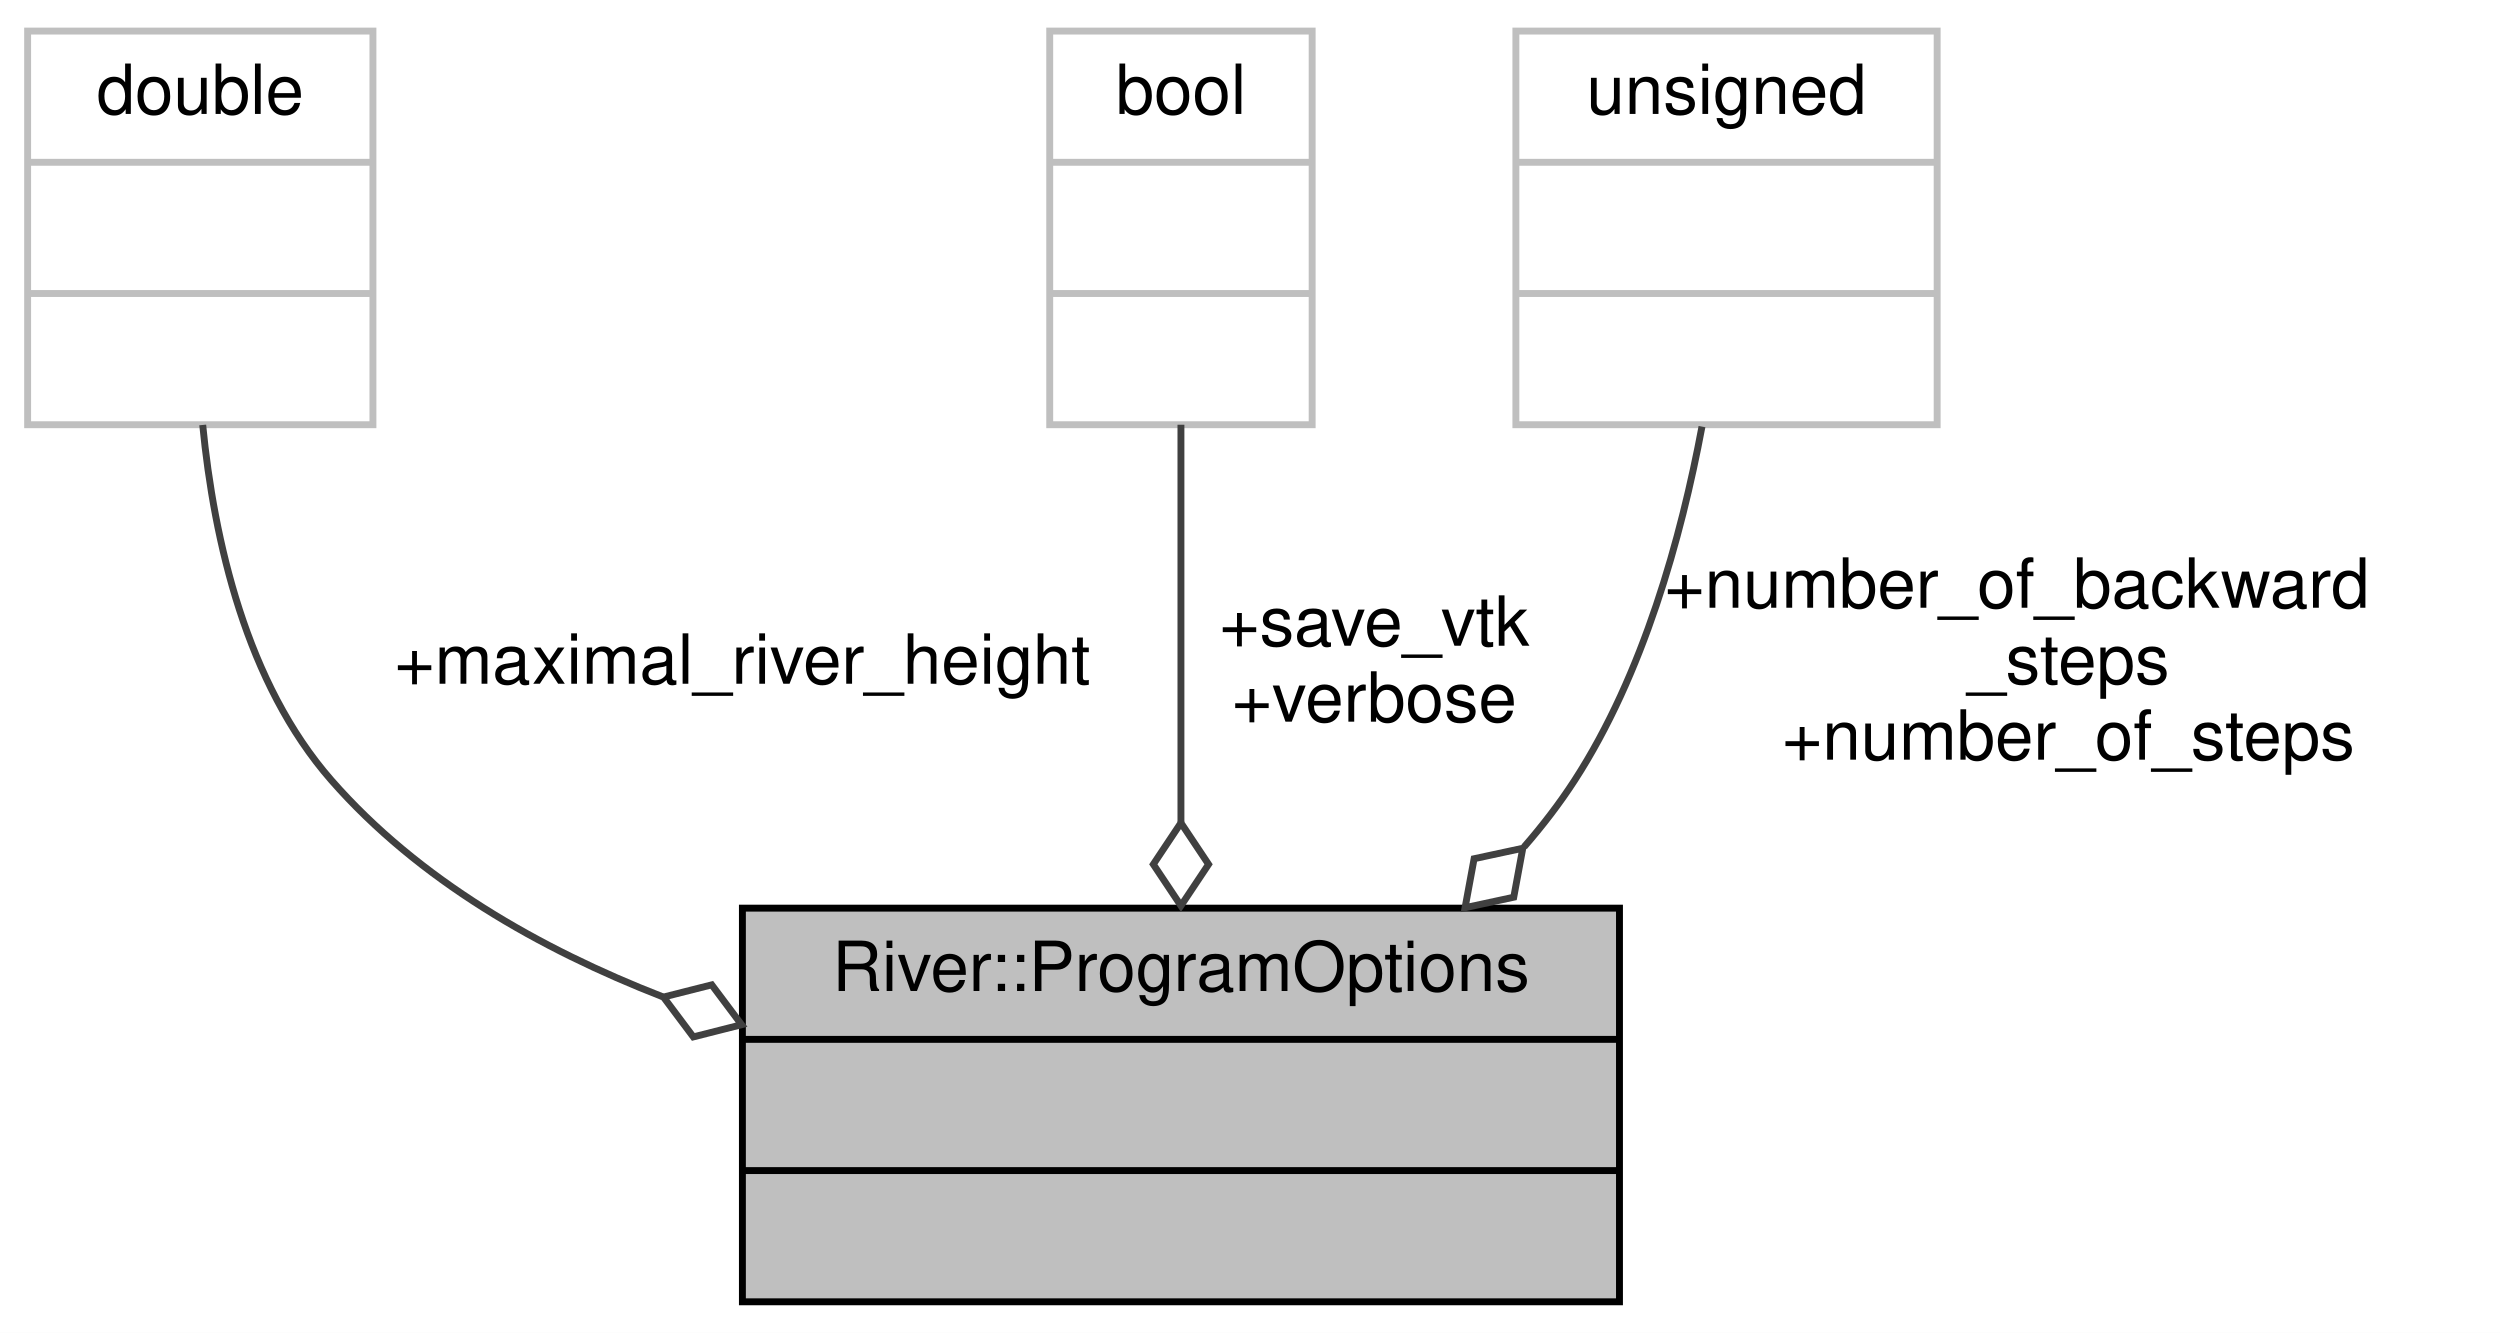
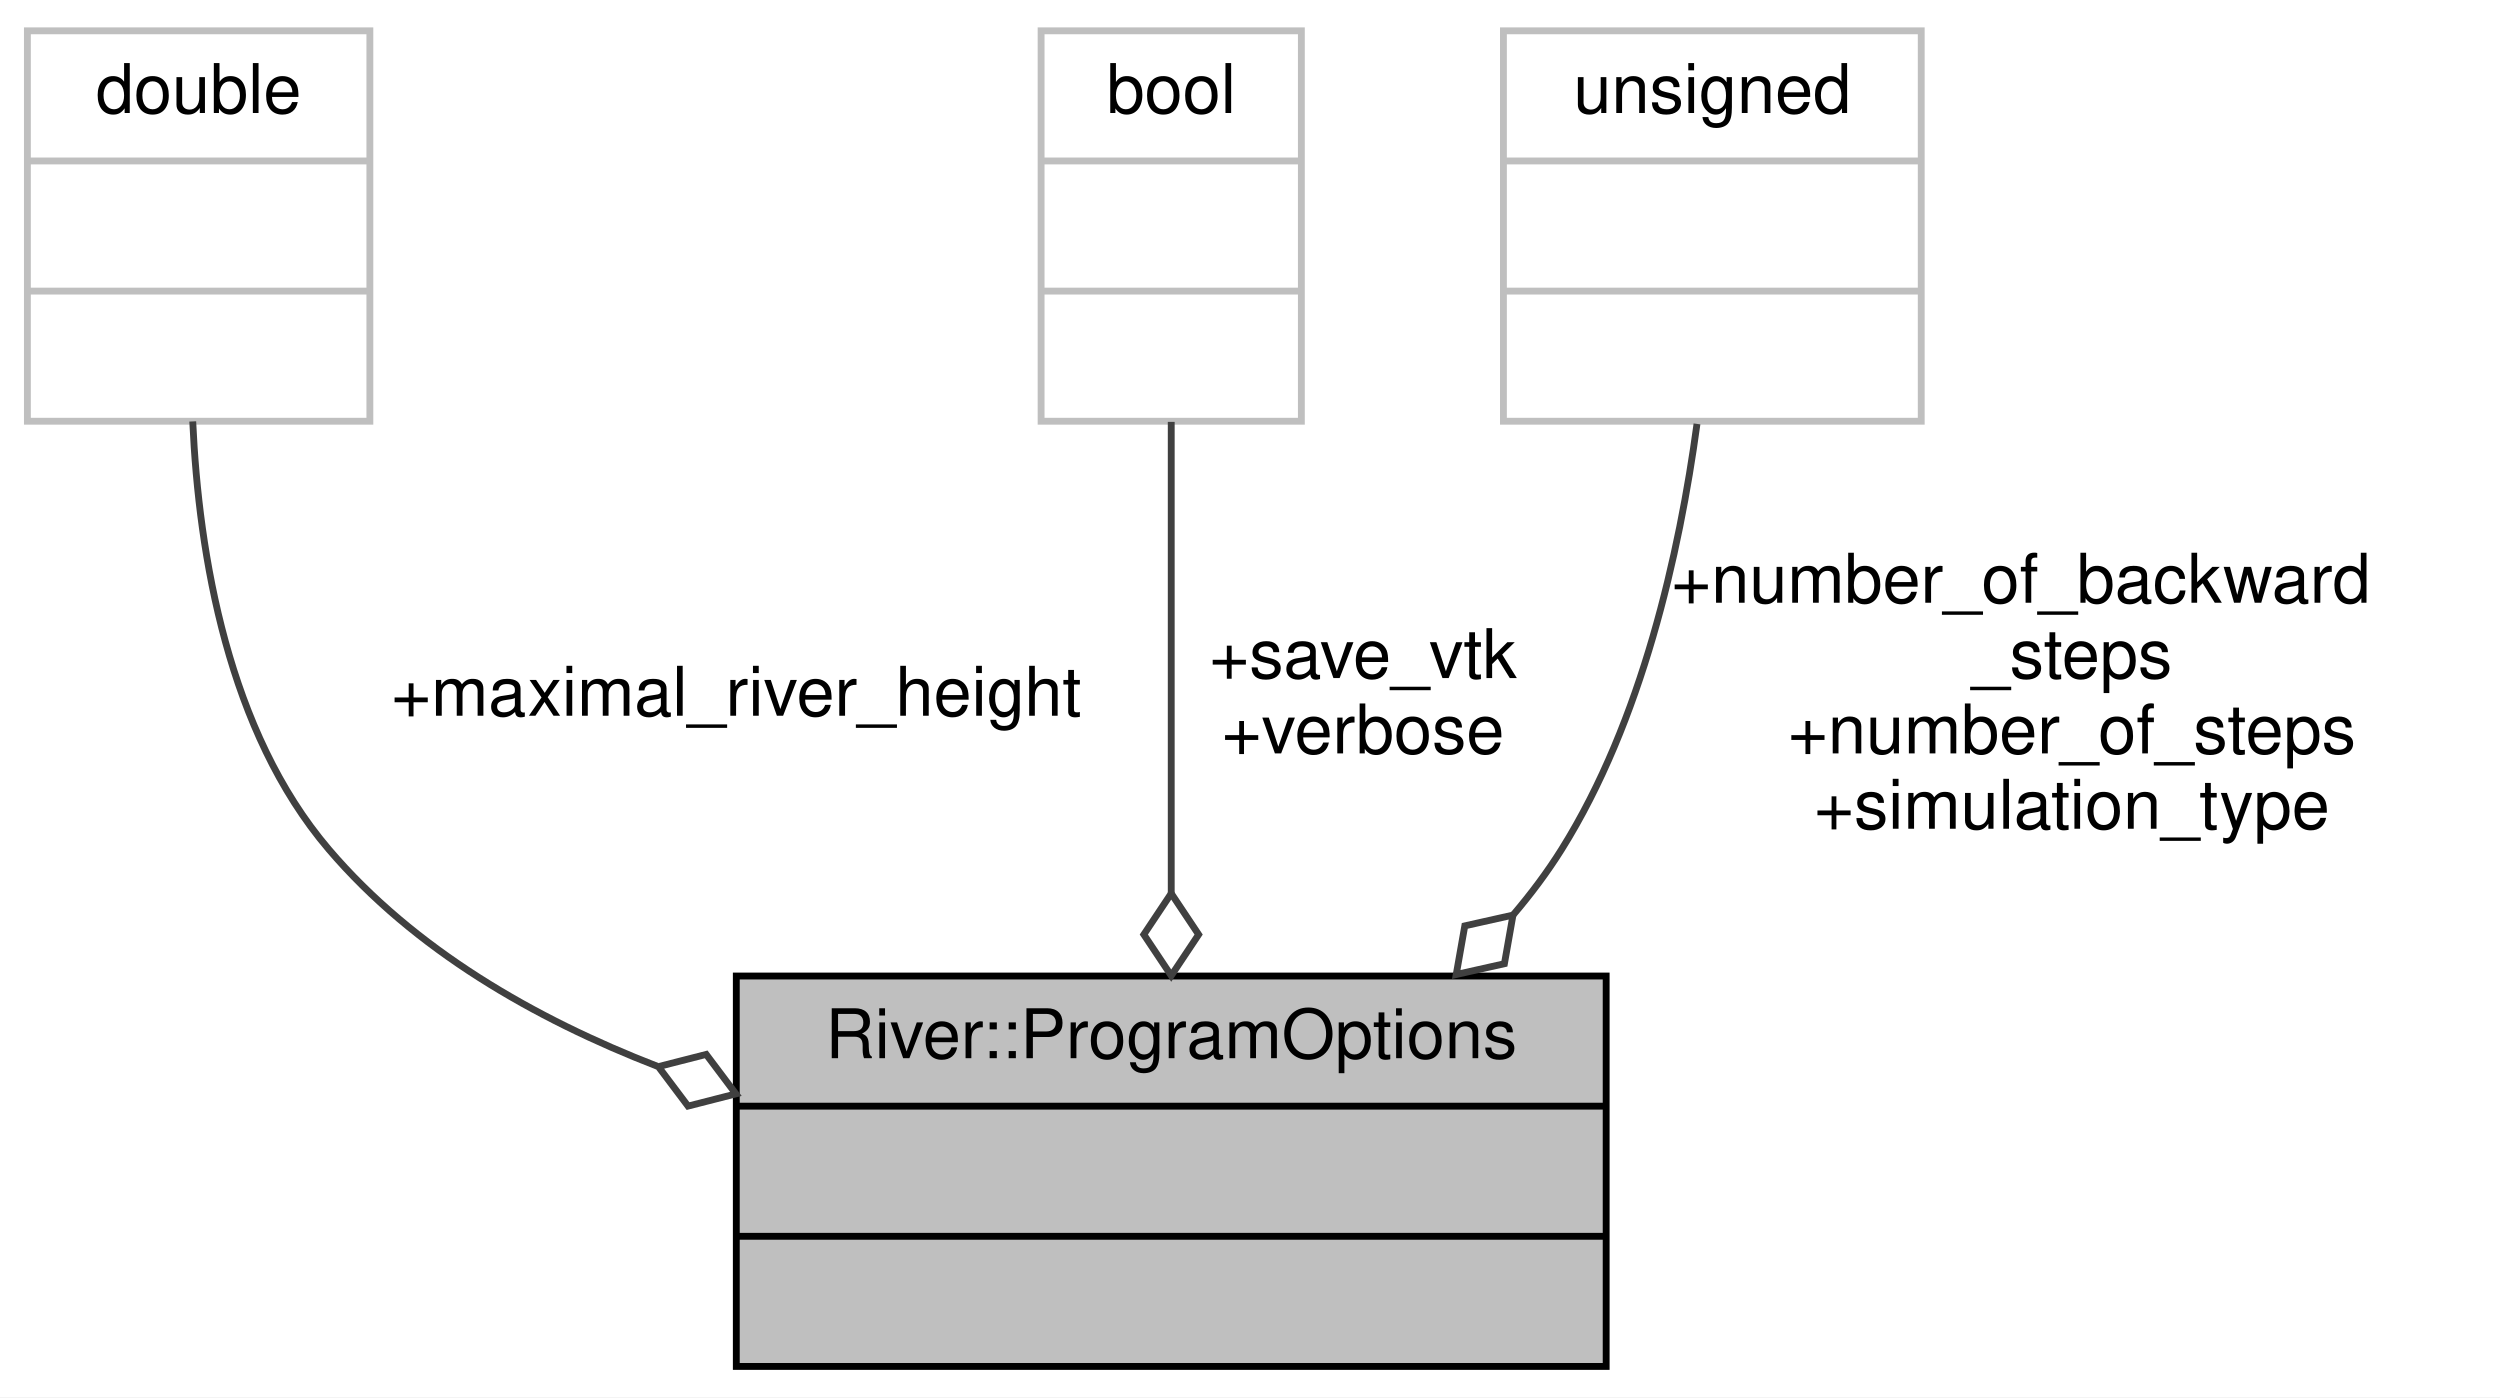
- <svg xmlns="http://www.w3.org/2000/svg" width="362pt" height="193pt" viewBox="0.00 0.00 362.00 193.00">
-   <g id="graph0" class="graph" transform="scale(1 1) rotate(0) translate(4 189)">
-     <polygon fill="#ffffff" stroke="transparent" points="-4,4 -4,-189 358,-189 358,4 -4,4" />
+ <svg xmlns="http://www.w3.org/2000/svg" width="365pt" height="204pt" viewBox="0.00 0.00 365.00 204.00">
+   <g id="graph0" class="graph" transform="scale(1 1) rotate(0) translate(4 200)">
+     <polygon fill="#ffffff" stroke="transparent" points="-4,4 -4,-200 361,-200 361,4 -4,4" />
    <g id="node1" class="node">
      <polygon fill="#bfbfbf" stroke="#000000" points="103.5,-.5 103.5,-57.5 230.5,-57.5 230.5,-.5 103.5,-.5" />
      <text text-anchor="middle" x="167" y="-45.5" font-family="Helvetica,sans-Serif" font-size="10.00" fill="#000000">River::ProgramOptions</text>
      <polyline fill="none" stroke="#000000" points="103.5,-38.5 230.5,-38.5 " />
      <text text-anchor="middle" x="167" y="-26.5" font-family="Helvetica,sans-Serif" font-size="10.00" fill="#000000"> </text>
      <polyline fill="none" stroke="#000000" points="103.5,-19.5 230.5,-19.5 " />
      <text text-anchor="middle" x="167" y="-7.5" font-family="Helvetica,sans-Serif" font-size="10.00" fill="#000000"> </text>
    </g>
    <g id="node2" class="node">
-       <polygon fill="#ffffff" stroke="#bfbfbf" points="0,-127.5 0,-184.5 50,-184.5 50,-127.5 0,-127.5" />
-       <text text-anchor="middle" x="25" y="-172.5" font-family="Helvetica,sans-Serif" font-size="10.00" fill="#000000">double</text>
-       <polyline fill="none" stroke="#bfbfbf" points="0,-165.5 50,-165.5 " />
-       <text text-anchor="middle" x="25" y="-153.5" font-family="Helvetica,sans-Serif" font-size="10.00" fill="#000000"> </text>
-       <polyline fill="none" stroke="#bfbfbf" points="0,-146.5 50,-146.5 " />
-       <text text-anchor="middle" x="25" y="-134.5" font-family="Helvetica,sans-Serif" font-size="10.00" fill="#000000"> </text>
+       <polygon fill="#ffffff" stroke="#bfbfbf" points="0,-138.5 0,-195.5 50,-195.5 50,-138.5 0,-138.5" />
+       <text text-anchor="middle" x="25" y="-183.5" font-family="Helvetica,sans-Serif" font-size="10.00" fill="#000000">double</text>
+       <polyline fill="none" stroke="#bfbfbf" points="0,-176.5 50,-176.5 " />
+       <text text-anchor="middle" x="25" y="-164.5" font-family="Helvetica,sans-Serif" font-size="10.00" fill="#000000"> </text>
+       <polyline fill="none" stroke="#bfbfbf" points="0,-157.5 50,-157.5 " />
+       <text text-anchor="middle" x="25" y="-145.5" font-family="Helvetica,sans-Serif" font-size="10.00" fill="#000000"> </text>
    </g>
    <g id="edge1" class="edge">
-       <path fill="none" stroke="#404040" d="M25.352,-127.466C26.99,-110.684 31.676,-90.065 44,-76 56.603,-61.616 74.104,-51.614 91.957,-44.666" />
-       <polygon fill="none" stroke="#404040" points="92.069,-44.626 96.392,-38.854 103.382,-40.624 99.06,-46.396 92.069,-44.626" />
-       <text text-anchor="middle" x="103.5" y="-90" font-family="Helvetica,sans-Serif" font-size="10.00" fill="#000000"> +maximal_river_height</text>
+       <path fill="none" stroke="#404040" d="M24.14,-138.472C25.035,-118.8 29.344,-93.197 44,-76 56.466,-61.373 74.01,-51.284 91.951,-44.331" />
+       <polygon fill="none" stroke="#404040" points="92.118,-44.272 96.453,-38.51 103.439,-40.296 99.104,-46.058 92.118,-44.272" />
+       <text text-anchor="middle" x="103.5" y="-95.5" font-family="Helvetica,sans-Serif" font-size="10.00" fill="#000000"> +maximal_river_height</text>
    </g>
    <g id="node3" class="node">
-       <polygon fill="#ffffff" stroke="#bfbfbf" points="148,-127.5 148,-184.5 186,-184.5 186,-127.5 148,-127.5" />
-       <text text-anchor="middle" x="167" y="-172.5" font-family="Helvetica,sans-Serif" font-size="10.00" fill="#000000">bool</text>
-       <polyline fill="none" stroke="#bfbfbf" points="148,-165.5 186,-165.5 " />
-       <text text-anchor="middle" x="167" y="-153.5" font-family="Helvetica,sans-Serif" font-size="10.00" fill="#000000"> </text>
-       <polyline fill="none" stroke="#bfbfbf" points="148,-146.5 186,-146.5 " />
-       <text text-anchor="middle" x="167" y="-134.5" font-family="Helvetica,sans-Serif" font-size="10.00" fill="#000000"> </text>
+       <polygon fill="#ffffff" stroke="#bfbfbf" points="148,-138.5 148,-195.5 186,-195.5 186,-138.5 148,-138.5" />
+       <text text-anchor="middle" x="167" y="-183.5" font-family="Helvetica,sans-Serif" font-size="10.00" fill="#000000">bool</text>
+       <polyline fill="none" stroke="#bfbfbf" points="148,-176.5 186,-176.5 " />
+       <text text-anchor="middle" x="167" y="-164.5" font-family="Helvetica,sans-Serif" font-size="10.00" fill="#000000"> </text>
+       <polyline fill="none" stroke="#bfbfbf" points="148,-157.5 186,-157.5 " />
+       <text text-anchor="middle" x="167" y="-145.5" font-family="Helvetica,sans-Serif" font-size="10.00" fill="#000000"> </text>
    </g>
    <g id="edge2" class="edge">
-       <path fill="none" stroke="#404040" d="M167,-127.499C167,-110.542 167,-88.744 167,-69.966" />
-       <polygon fill="none" stroke="#404040" points="167,-69.846 163,-63.846 167,-57.846 171,-63.846 167,-69.846" />
-       <text text-anchor="middle" x="195" y="-95.5" font-family="Helvetica,sans-Serif" font-size="10.00" fill="#000000"> +save_vtk</text>
-       <text text-anchor="middle" x="195" y="-84.5" font-family="Helvetica,sans-Serif" font-size="10.00" fill="#000000">+verbose</text>
+       <path fill="none" stroke="#404040" d="M167,-138.406C167,-118.515 167,-91.707 167,-69.606" />
+       <polygon fill="none" stroke="#404040" points="167,-69.557 163,-63.557 167,-57.557 171,-63.557 167,-69.557" />
+       <text text-anchor="middle" x="195" y="-101" font-family="Helvetica,sans-Serif" font-size="10.00" fill="#000000"> +save_vtk</text>
+       <text text-anchor="middle" x="195" y="-90" font-family="Helvetica,sans-Serif" font-size="10.00" fill="#000000">+verbose</text>
    </g>
    <g id="node4" class="node">
-       <polygon fill="#ffffff" stroke="#bfbfbf" points="215.5,-127.5 215.5,-184.5 276.5,-184.5 276.5,-127.5 215.5,-127.5" />
-       <text text-anchor="middle" x="246" y="-172.5" font-family="Helvetica,sans-Serif" font-size="10.00" fill="#000000">unsigned</text>
-       <polyline fill="none" stroke="#bfbfbf" points="215.5,-165.5 276.5,-165.5 " />
-       <text text-anchor="middle" x="246" y="-153.5" font-family="Helvetica,sans-Serif" font-size="10.00" fill="#000000"> </text>
-       <polyline fill="none" stroke="#bfbfbf" points="215.5,-146.5 276.5,-146.5 " />
-       <text text-anchor="middle" x="246" y="-134.5" font-family="Helvetica,sans-Serif" font-size="10.00" fill="#000000"> </text>
+       <polygon fill="#ffffff" stroke="#bfbfbf" points="215.5,-138.5 215.5,-195.5 276.5,-195.5 276.5,-138.5 215.5,-138.5" />
+       <text text-anchor="middle" x="246" y="-183.5" font-family="Helvetica,sans-Serif" font-size="10.00" fill="#000000">unsigned</text>
+       <polyline fill="none" stroke="#bfbfbf" points="215.5,-176.5 276.5,-176.5 " />
+       <text text-anchor="middle" x="246" y="-164.5" font-family="Helvetica,sans-Serif" font-size="10.00" fill="#000000"> </text>
+       <polyline fill="none" stroke="#bfbfbf" points="215.5,-157.5 276.5,-157.5 " />
+       <text text-anchor="middle" x="246" y="-145.5" font-family="Helvetica,sans-Serif" font-size="10.00" fill="#000000"> </text>
    </g>
    <g id="edge3" class="edge">
-       <path fill="none" stroke="#404040" d="M242.447,-127.227C239.438,-111.162 233.946,-91.354 224,-76 221.838,-72.663 219.364,-69.445 216.685,-66.366" />
-       <polygon fill="none" stroke="#404040" points="216.501,-66.175 209.451,-64.657 208.141,-57.566 215.19,-59.084 216.501,-66.175" />
-       <text text-anchor="start" x="237" y="-101" font-family="Helvetica,sans-Serif" font-size="10.00" fill="#000000"> +number_of_backward</text>
-       <text text-anchor="middle" x="295.5" y="-90" font-family="Helvetica,sans-Serif" font-size="10.00" fill="#000000">_steps</text>
-       <text text-anchor="middle" x="295.5" y="-79" font-family="Helvetica,sans-Serif" font-size="10.00" fill="#000000">+number_of_steps</text>
+       <path fill="none" stroke="#404040" d="M243.761,-138.112C241.203,-119.249 235.727,-94.738 224,-76 221.925,-72.684 219.535,-69.491 216.935,-66.439" />
+       <polygon fill="none" stroke="#404040" points="216.897,-66.399 209.86,-64.824 208.608,-57.722 215.645,-59.298 216.897,-66.399" />
+       <text text-anchor="start" x="240" y="-112" font-family="Helvetica,sans-Serif" font-size="10.00" fill="#000000"> +number_of_backward</text>
+       <text text-anchor="middle" x="298.5" y="-101" font-family="Helvetica,sans-Serif" font-size="10.00" fill="#000000">_steps</text>
+       <text text-anchor="middle" x="298.5" y="-90" font-family="Helvetica,sans-Serif" font-size="10.00" fill="#000000">+number_of_steps</text>
+       <text text-anchor="middle" x="298.5" y="-79" font-family="Helvetica,sans-Serif" font-size="10.00" fill="#000000">+simulation_type</text>
    </g>
  </g>
</svg>
